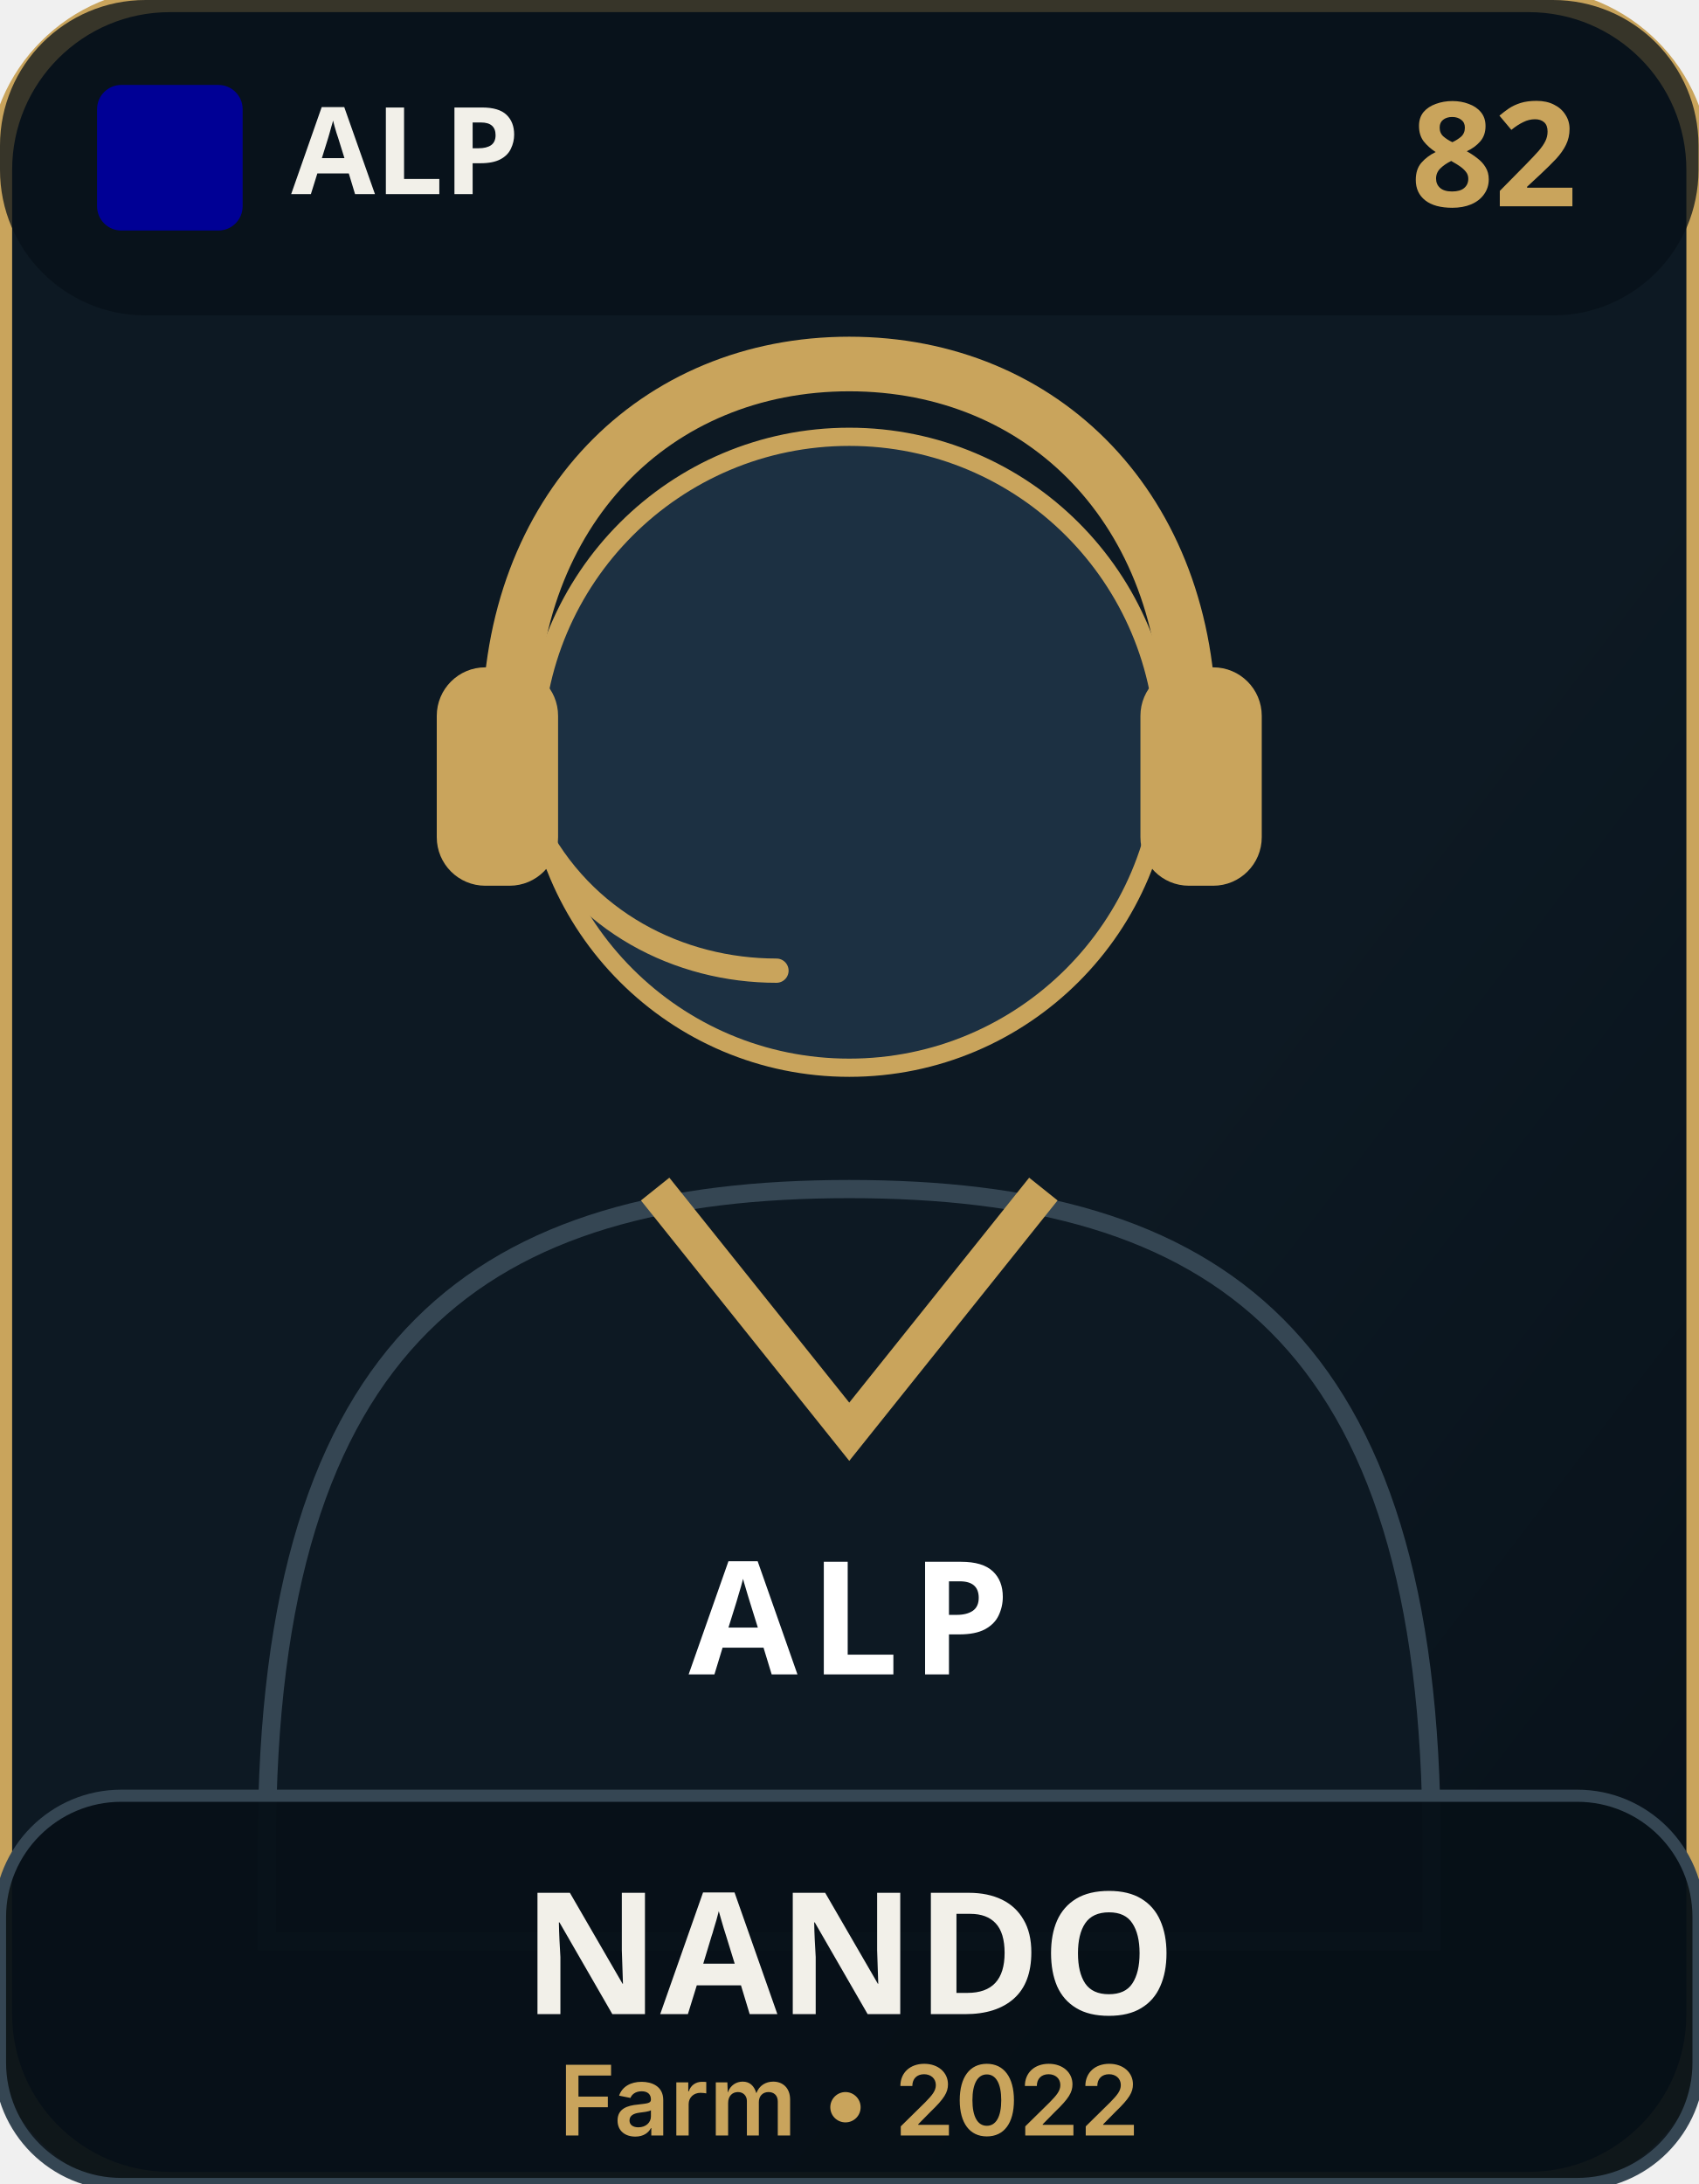
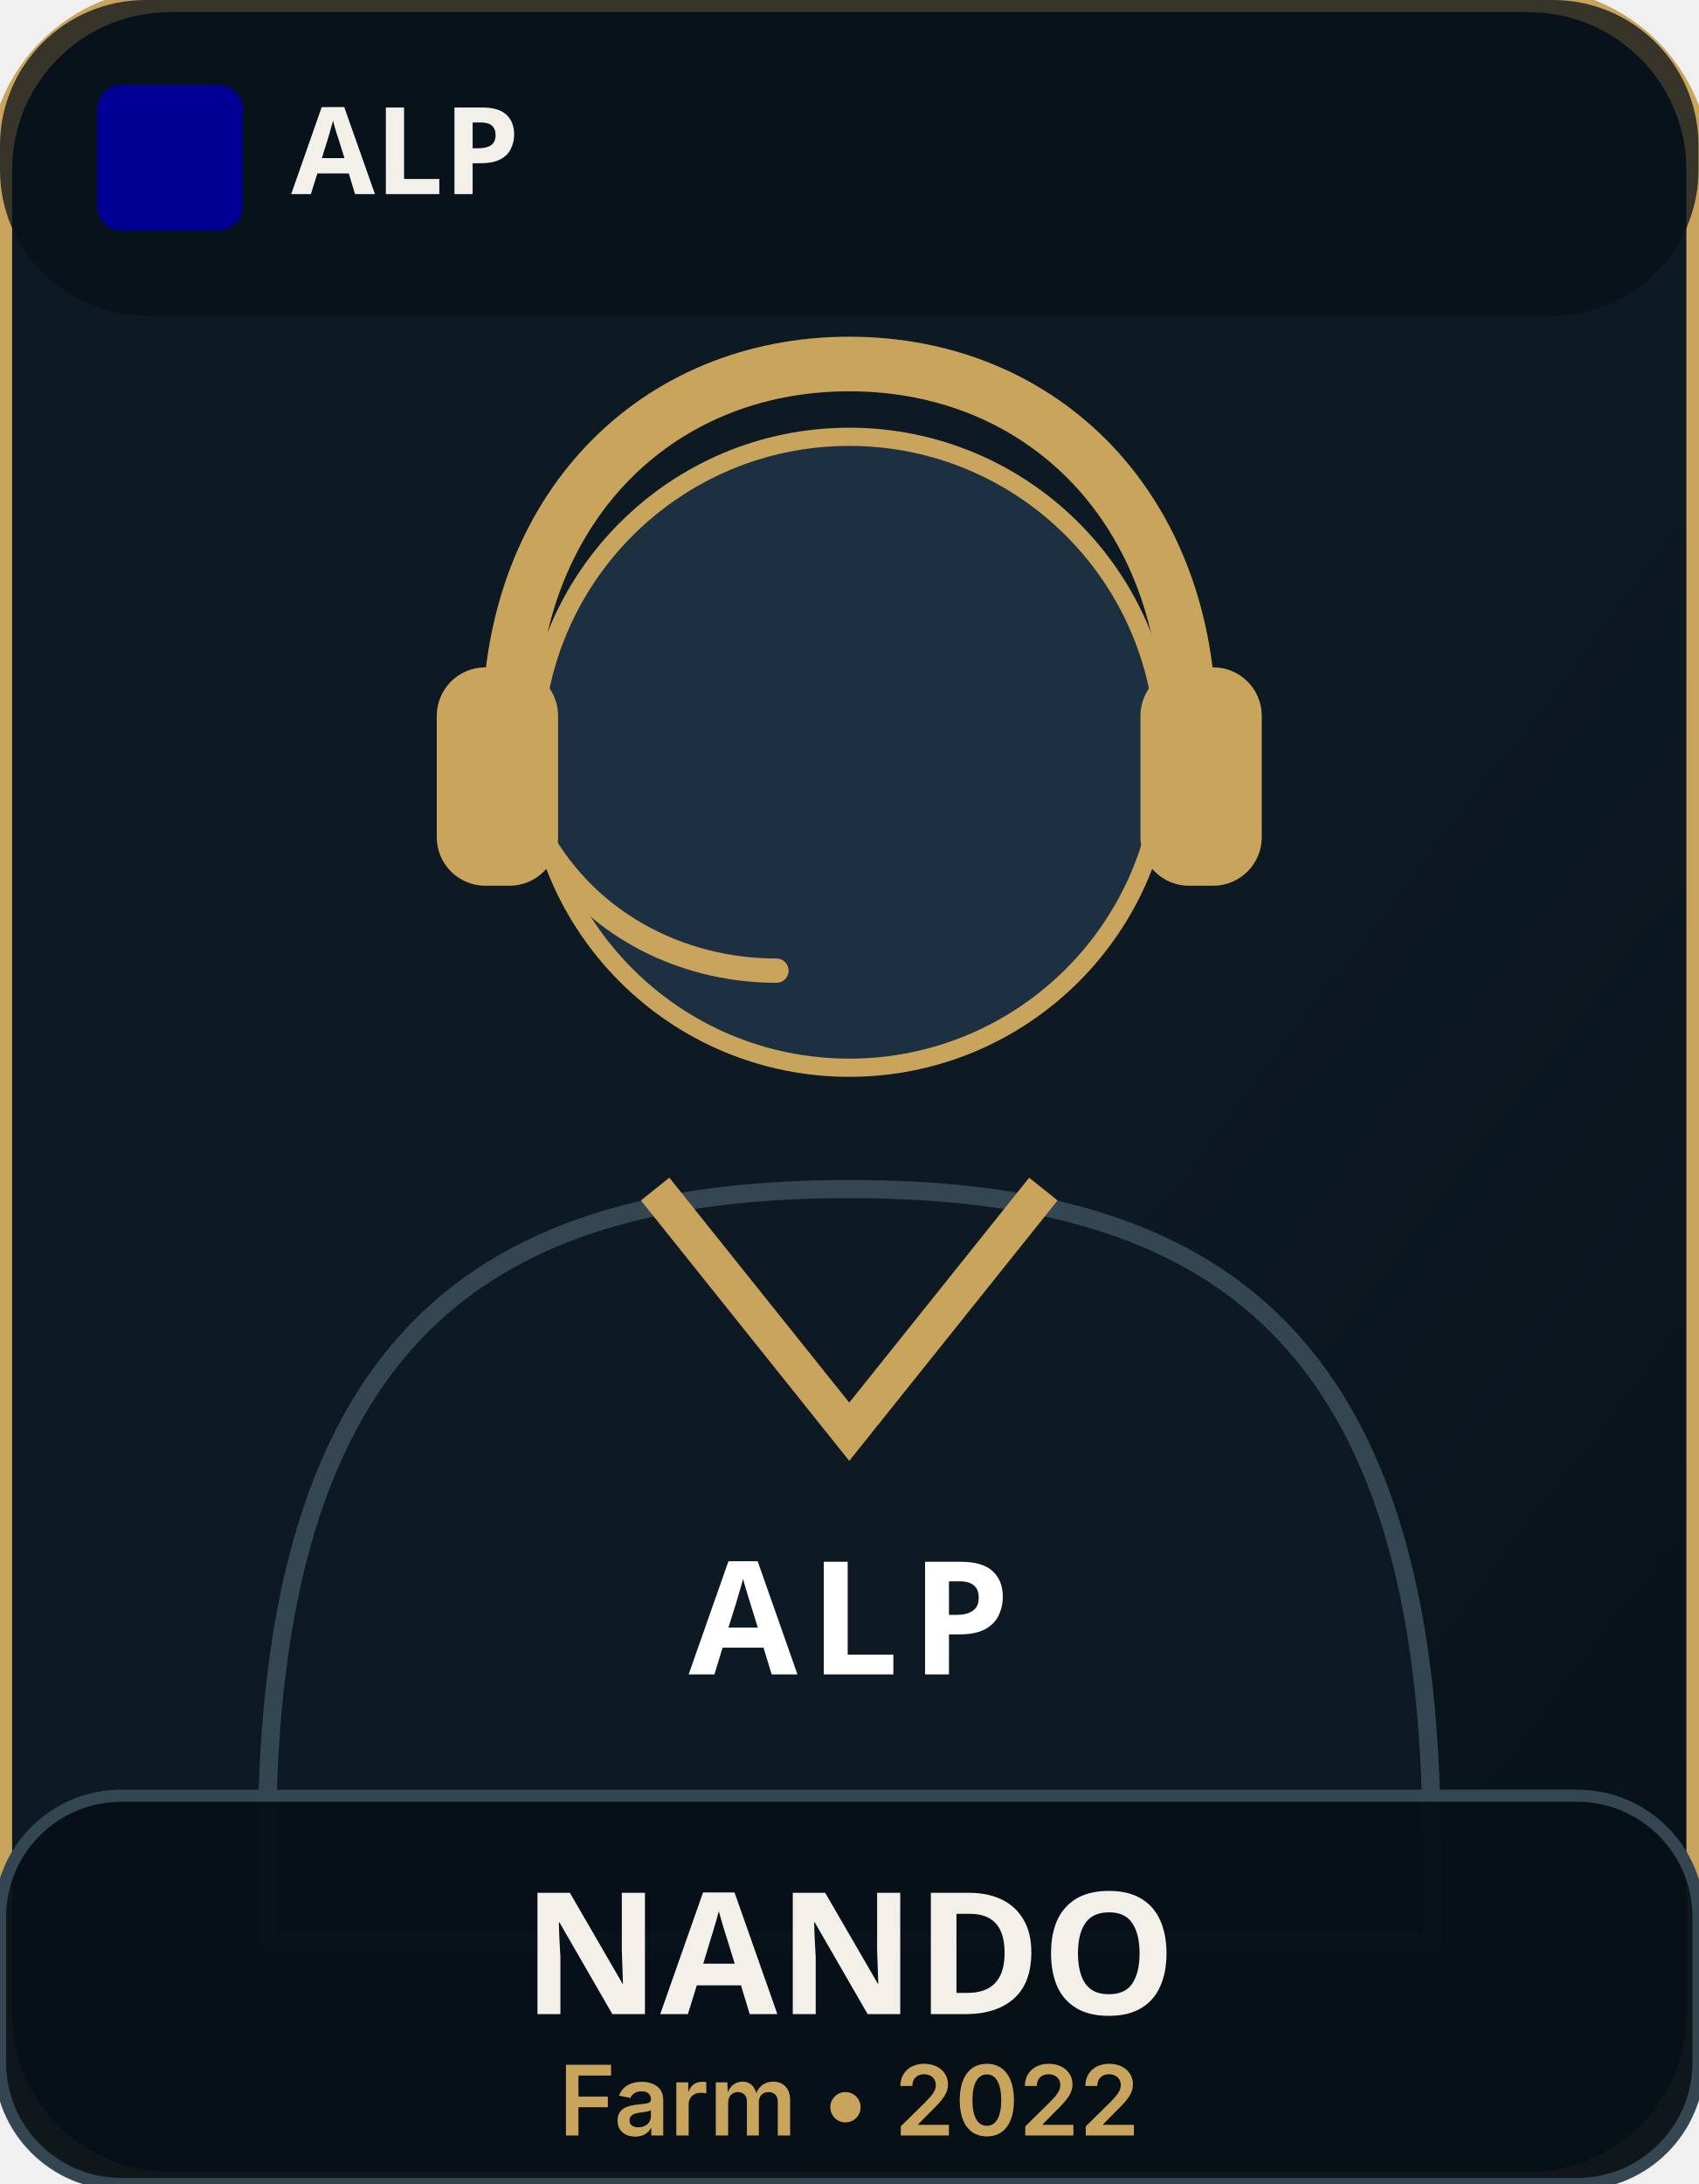
<svg xmlns="http://www.w3.org/2000/svg" viewBox="0 0 140 180" fill="none">
  <defs>
    <linearGradient id="pGrad_ALP" x1="0%" y1="0%" x2="100%" y2="100%">
      <stop offset="0%" stop-color="#0D1923" />
      <stop offset="60%" stop-color="#0D1923" />
      <stop offset="100%" stop-color="#071018" />
    </linearGradient>
  </defs>
  <rect width="140" height="180" rx="14" fill="url(#pGrad_ALP)" stroke="#C9A45C" stroke-width="2" />
  <rect x="0" y="0" width="140" height="26" rx="12" fill="#071018" fill-opacity="0.75" />
  <rect x="8" y="7" width="12" height="12" rx="2" fill="#000095" />
  <text x="24" y="16" font-family="'Barlow Condensed', sans-serif" font-size="10" font-weight="bold" fill="#F2F0E9">ALP</text>
-   <text x="130" y="17" font-family="'Barlow Condensed', sans-serif" font-size="12" font-weight="900" fill="#C9A45C" text-anchor="end">82</text>
  <circle cx="70" cy="62" r="26" fill="#1C3042" stroke="#C9A45C" stroke-width="1.5" />
  <path d="M42 60C42 42 54 30 70 30C86 30 98 42 98 60" stroke="#C9A45C" stroke-width="4.5" stroke-linecap="round" />
  <rect x="36" y="55" width="10" height="18" rx="4" fill="#C9A45C" />
  <rect x="94" y="55" width="10" height="18" rx="4" fill="#C9A45C" />
  <path d="M44 68C48 76 56 80 64 80" stroke="#C9A45C" stroke-width="2" stroke-linecap="round" />
  <path d="M22 152C22 110 40 98 70 98C100 98 118 110 118 152V160H22V152Z" fill="#0D1923" stroke="#354653" stroke-width="1.5" />
  <path d="M54 98L70 118L86 98" stroke="#C9A45C" stroke-width="3" fill="none" />
  <text x="70" y="138" font-family="'Barlow Condensed', sans-serif" font-size="13" font-weight="900" fill="#FFFFFF" text-anchor="middle" letter-spacing="1">ALP</text>
  <rect x="0" y="148" width="140" height="32" rx="10" fill="#071018" fill-opacity="0.95" stroke="#354653" stroke-width="1" />
  <text x="70" y="166" font-family="'Barlow Condensed', sans-serif" font-size="14" font-weight="900" fill="#F2F0E9" text-anchor="middle">NANDO</text>
  <text x="70" y="176" font-family="'Inter', sans-serif" font-size="8" font-weight="600" fill="#C9A45C" text-anchor="middle">Farm • 2022</text>
</svg>
